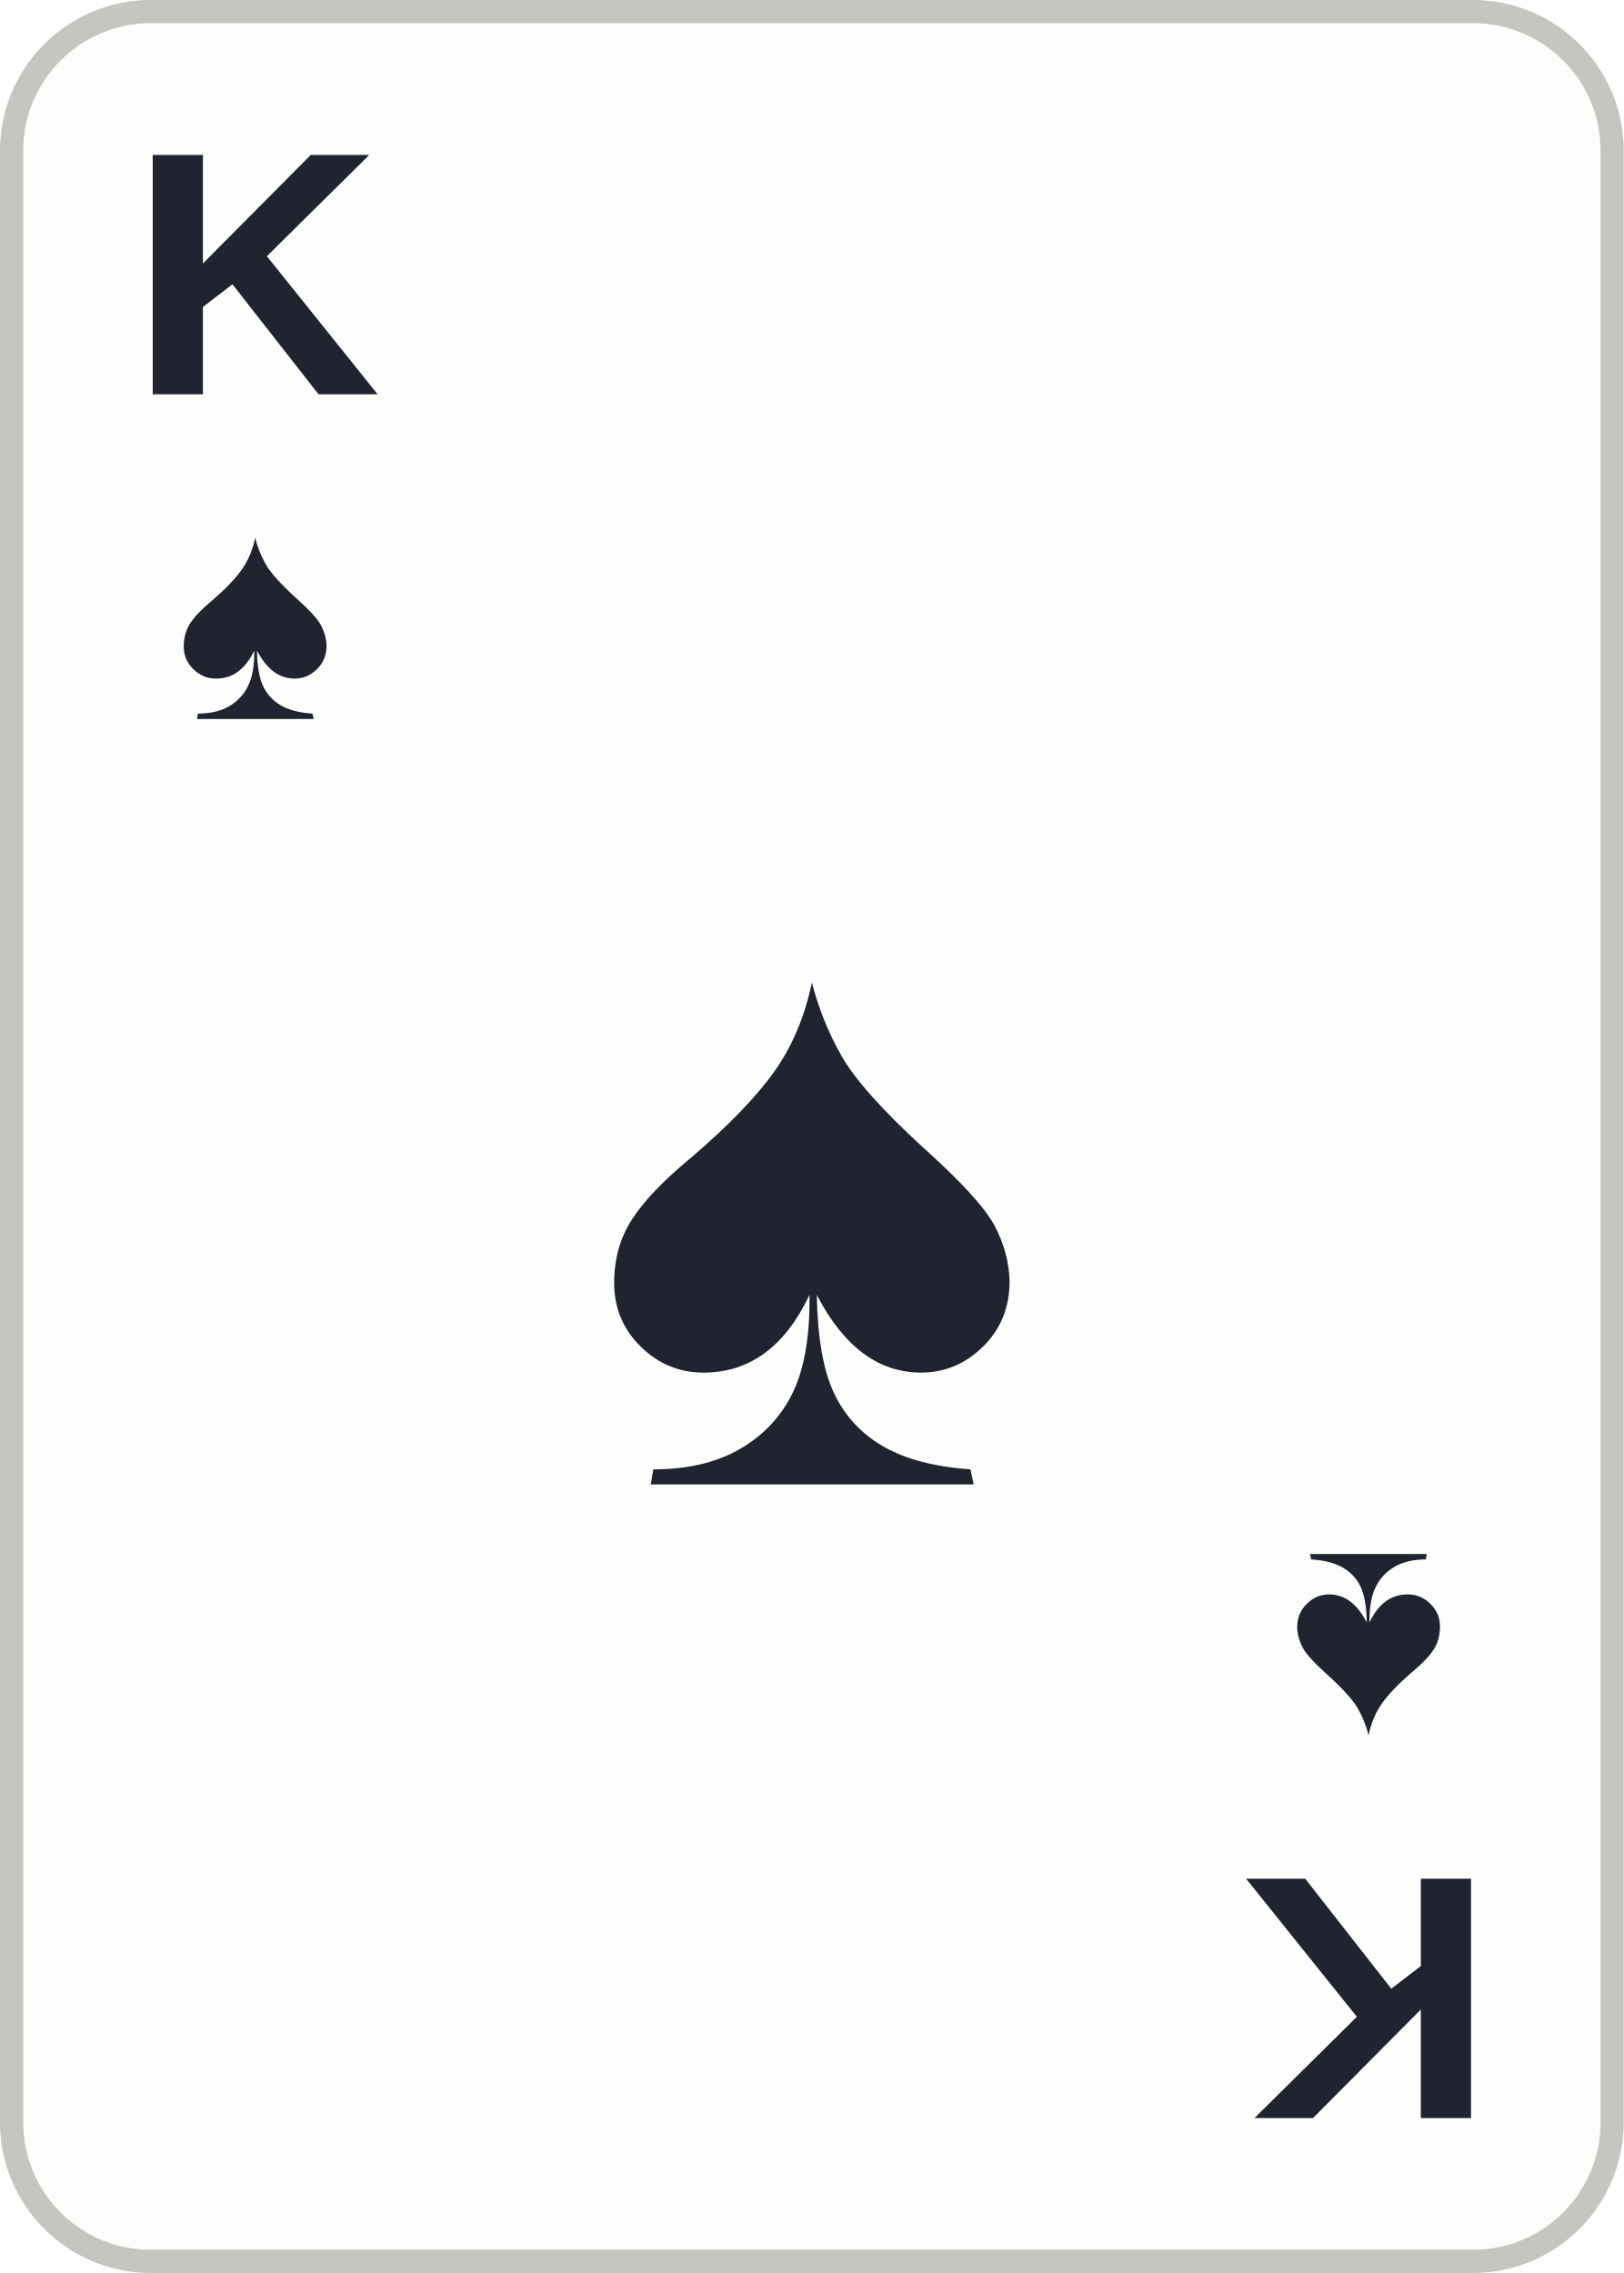
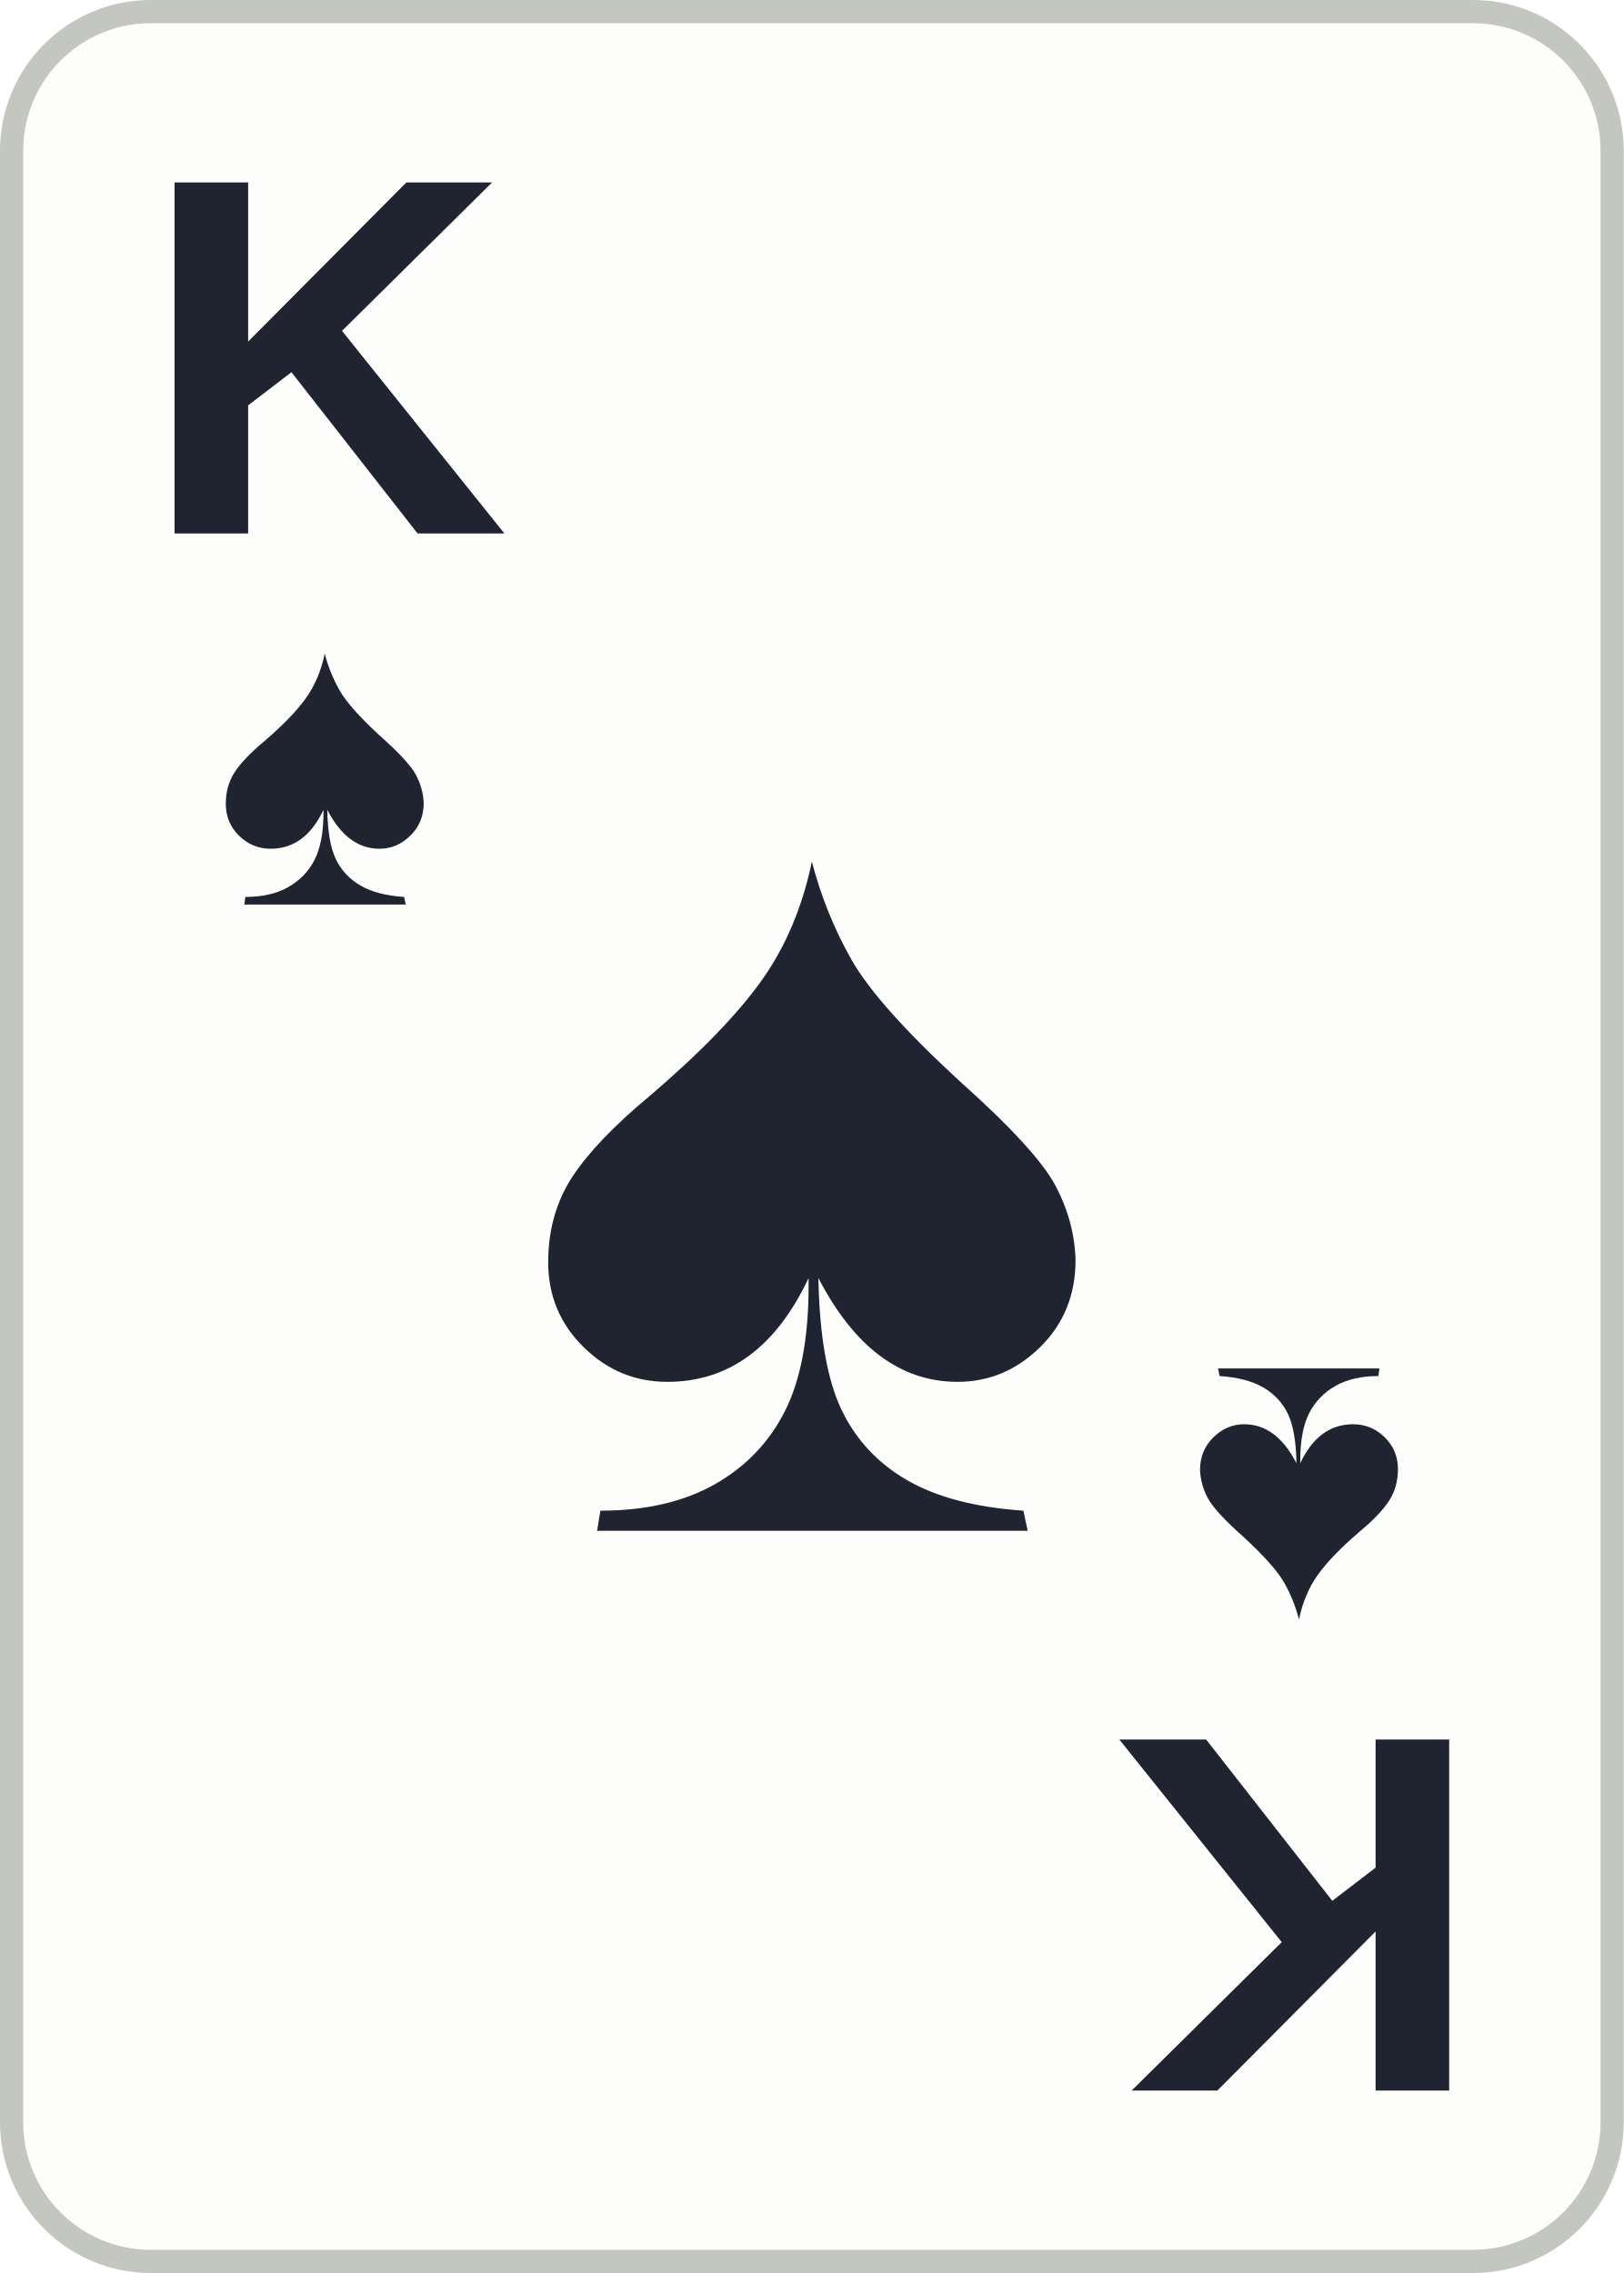
<svg xmlns="http://www.w3.org/2000/svg" viewBox="0 0 140 196">
  <rect x="1" y="1" width="138" height="194" rx="12" fill="#fdfdfb" stroke="#c4c7c0" stroke-width="2" />
  <g font-family="Arial,Helvetica,sans-serif" font-weight="700">
-     <text x="22" y="34" font-size="30" text-anchor="middle" fill="#1f2430">K</text>
-     <text x="22" y="62" font-size="26" text-anchor="middle" fill="#1f2430">♠</text>
+     <text x="28" y="46" font-size="44" text-anchor="middle" fill="#1f2430">K</text>
+     <text x="28" y="78" font-size="36" text-anchor="middle" fill="#1f2430">♠</text>
    <g transform="rotate(180 70 98)">
-       <text x="22" y="34" font-size="30" text-anchor="middle" fill="#1f2430">K</text>
-       <text x="22" y="62" font-size="26" text-anchor="middle" fill="#1f2430">♠</text>
+       <text x="28" y="46" font-size="44" text-anchor="middle" fill="#1f2430">K</text>
+       <text x="28" y="78" font-size="36" text-anchor="middle" fill="#1f2430">♠</text>
    </g>
-     <text x="70" y="128" font-size="72" text-anchor="middle" fill="#1f2430">♠</text>
+     <text x="70" y="132" font-size="96" text-anchor="middle" fill="#1f2430">♠</text>
  </g>
</svg>
